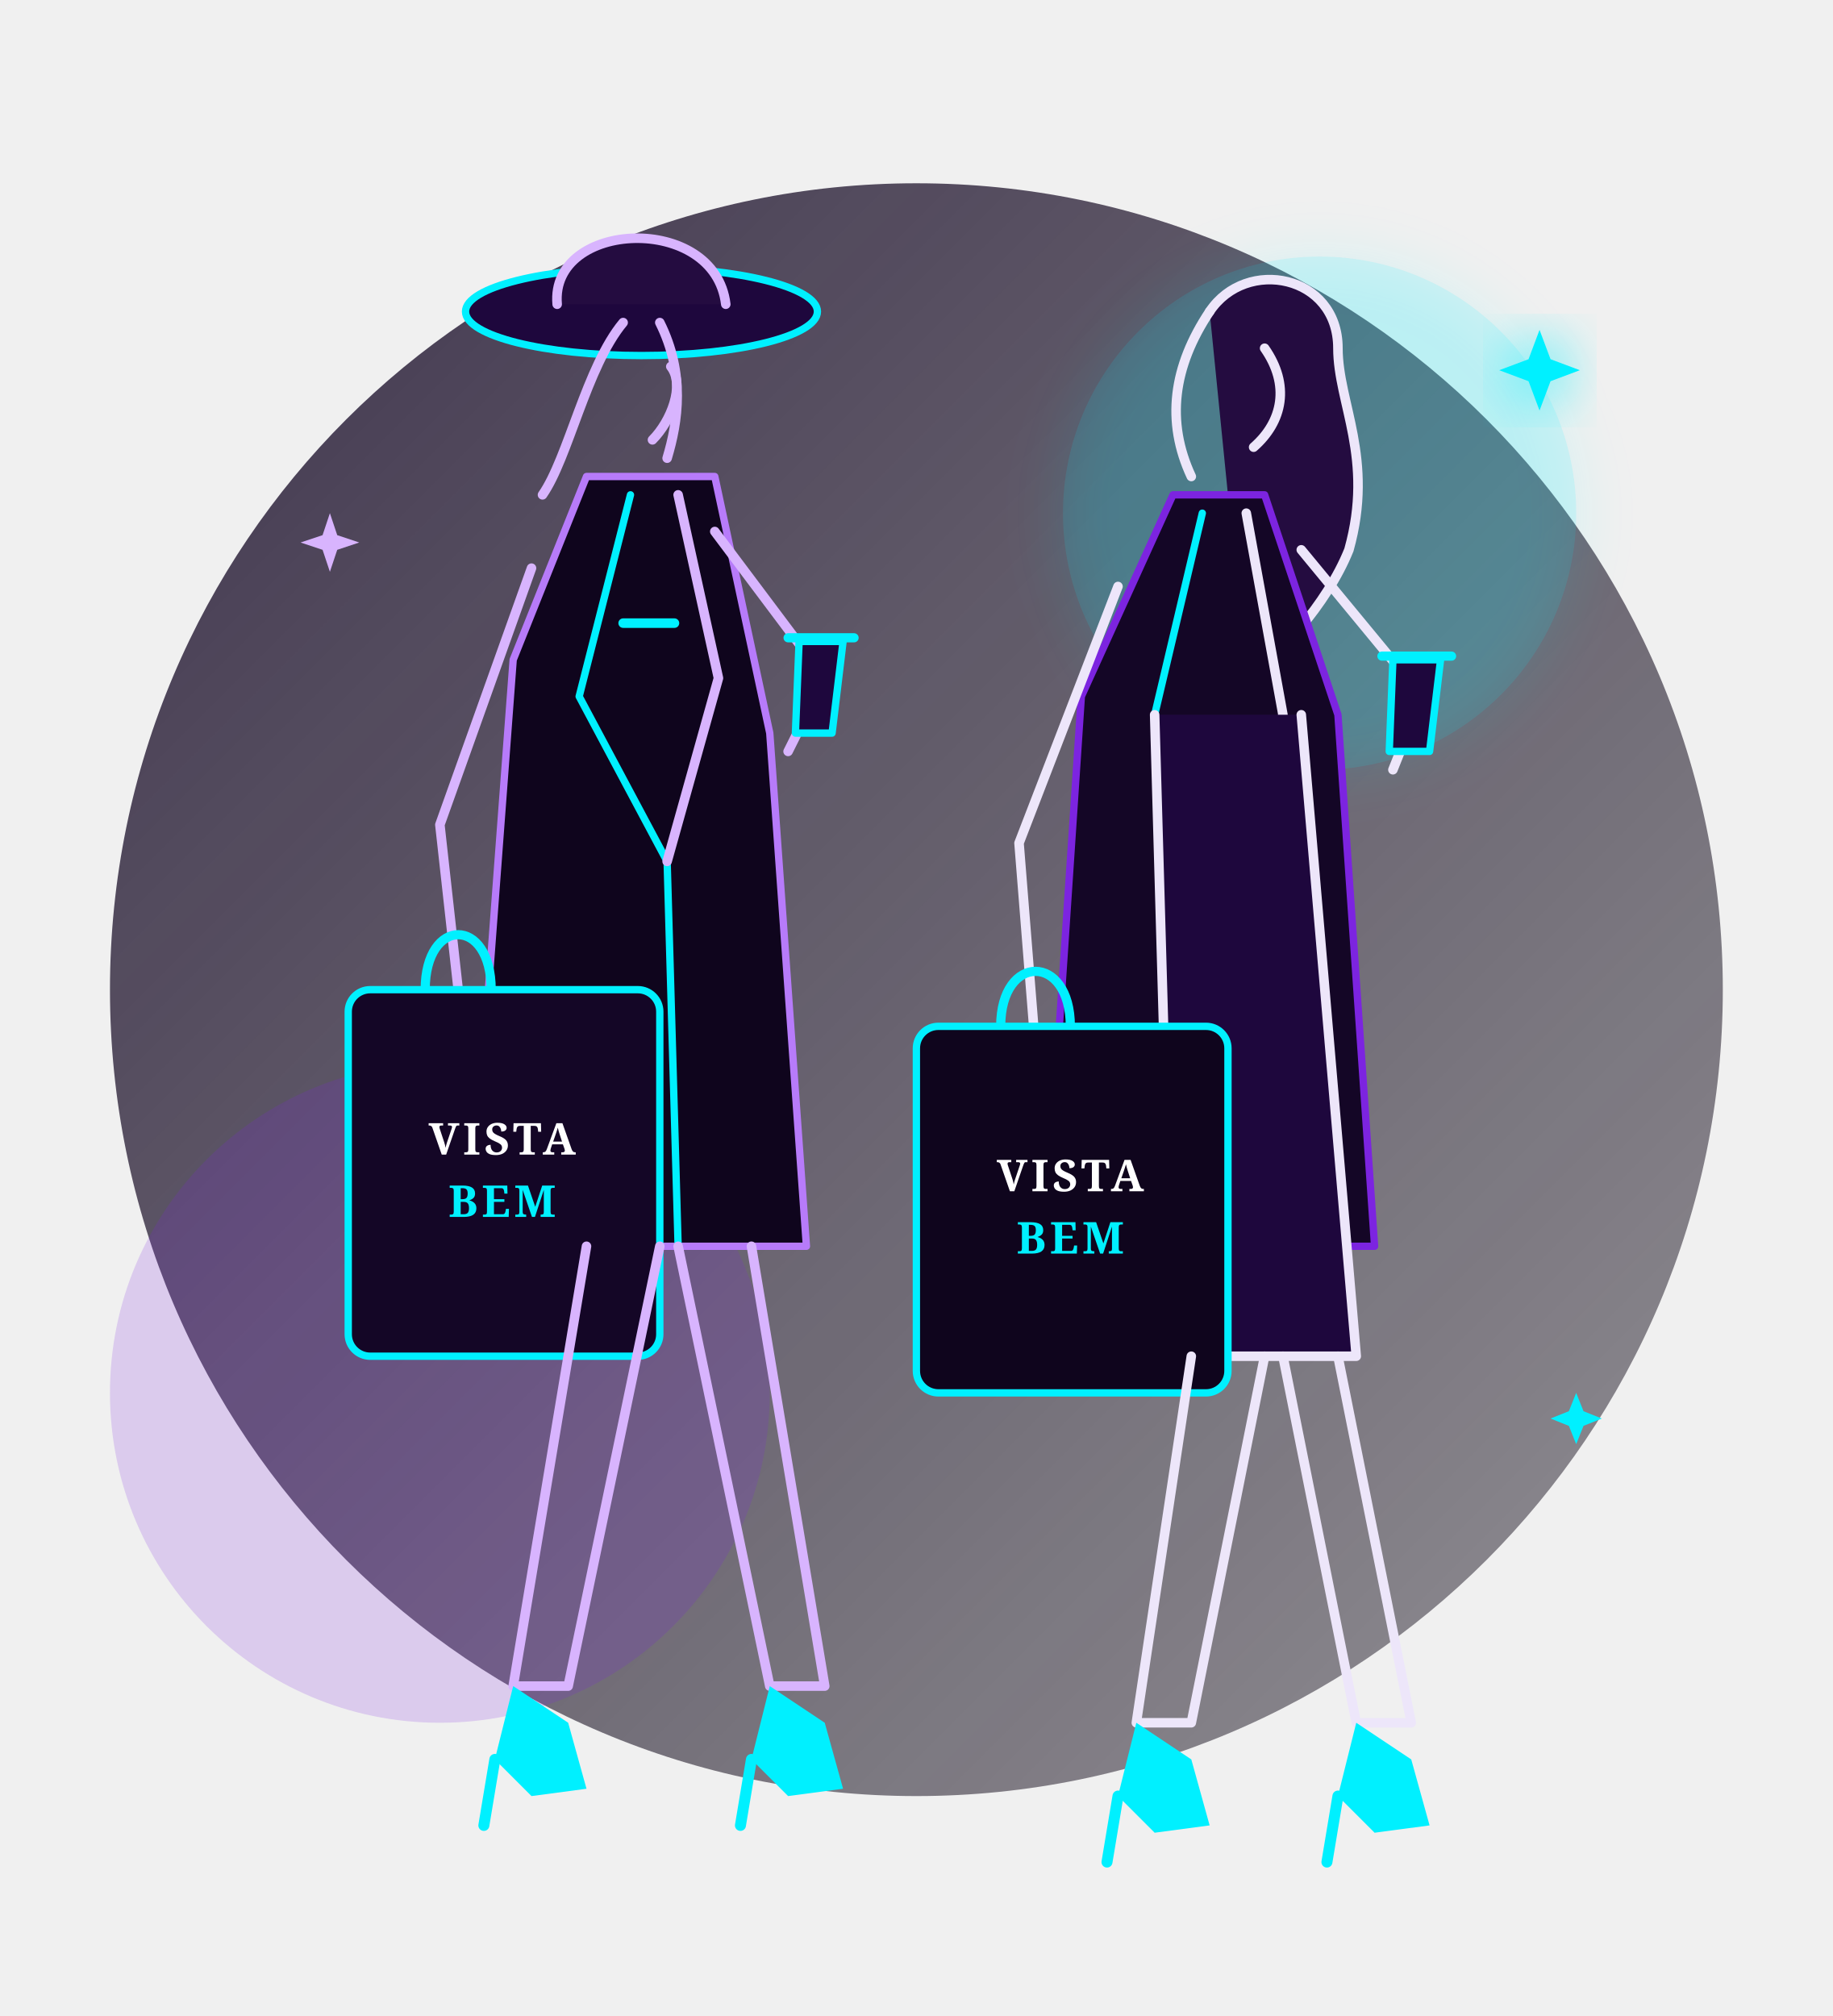
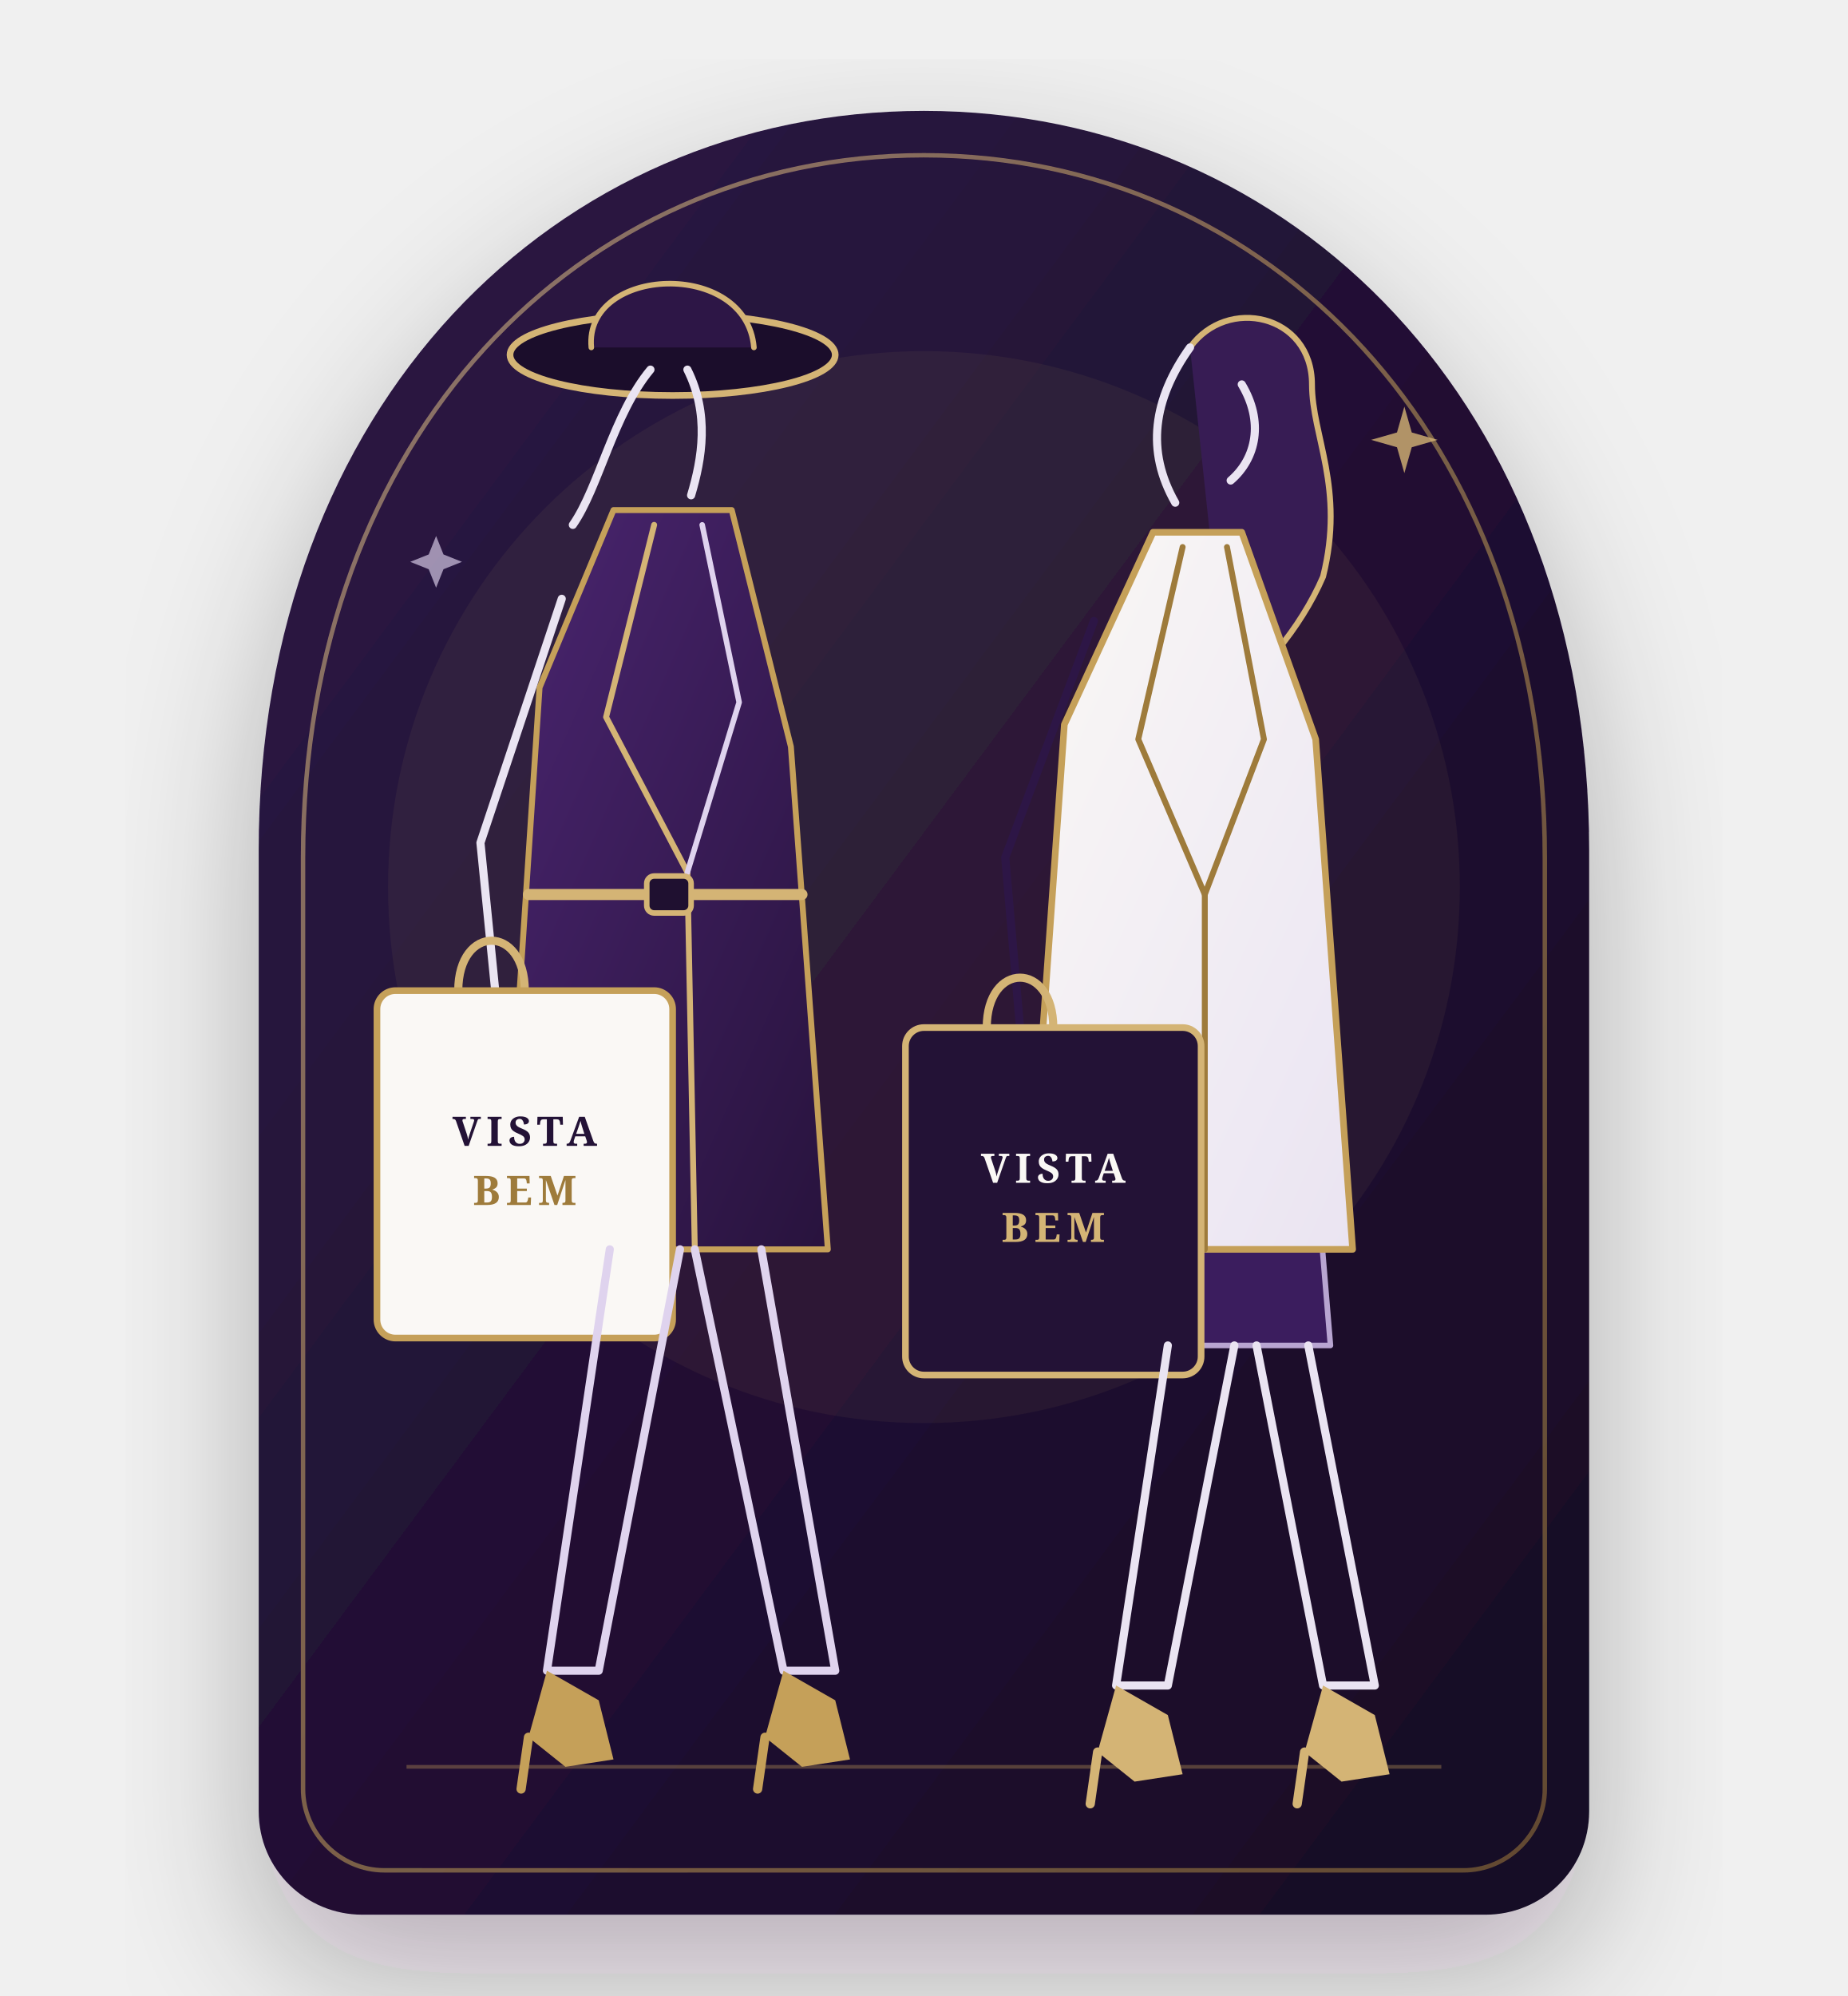
- <svg xmlns="http://www.w3.org/2000/svg" viewBox="0 0 500 550" width="500" height="550" fill="none">
+ <svg xmlns="http://www.w3.org/2000/svg" viewBox="0 0 500 540" width="500" height="540" fill="none">
  <defs>
-     <linearGradient id="heroBgGrad" x1="0%" y1="0%" x2="100%" y2="100%">
-       <stop offset="0%" stop-color="#140626" stop-opacity="0.8" />
-       <stop offset="100%" stop-color="#07020D" stop-opacity="0.4" />
+     <linearGradient id="editorialArch" x1="0%" y1="0%" x2="100%" y2="100%">
+       <stop offset="0%" stop-color="#2D1646" />
+       <stop offset="60%" stop-color="#1F1030" />
+       <stop offset="100%" stop-color="#170C24" />
    </linearGradient>
-     <linearGradient id="cyanNeonGrad" x1="0%" y1="0%" x2="100%" y2="100%">
-       <stop offset="0%" stop-color="#00F0FF" />
-       <stop offset="100%" stop-color="#06B6D4" />
+     <linearGradient id="coatPlum" x1="0%" y1="0%" x2="100%" y2="100%">
+       <stop offset="0%" stop-color="#4A2570" />
+       <stop offset="100%" stop-color="#28133D" />
    </linearGradient>
-     <filter id="softGlowCyan" x="-20%" y="-20%" width="140%" height="140%">
-       <feGaussianBlur stdDeviation="8" result="blur" />
-       <feComposite in="SourceGraphic" in2="blur" operator="over" />
+     <linearGradient id="coatIvory" x1="0%" y1="0%" x2="100%" y2="100%">
+       <stop offset="0%" stop-color="#FAF8F5" />
+       <stop offset="100%" stop-color="#EAE4F2" />
+     </linearGradient>
+     <linearGradient id="goldAccent" x1="0%" y1="0%" x2="100%" y2="100%">
+       <stop offset="0%" stop-color="#E2C792" />
+       <stop offset="50%" stop-color="#C5A059" />
+       <stop offset="100%" stop-color="#9E7B3B" />
+     </linearGradient>
+     <filter id="cardShadow" x="-10%" y="-10%" width="120%" height="125%">
+       <feDropShadow dx="0" dy="16" stdDeviation="20" flood-color="#12081C" flood-opacity="0.28" />
    </filter>
  </defs>
-   <circle cx="250" cy="270" r="220" fill="url(#heroBgGrad)" />
-   <circle cx="360" cy="140" r="70" fill="#00F0FF" fill-opacity="0.12" filter="url(#softGlowCyan)" />
-   <circle cx="120" cy="380" r="90" fill="#7C24E0" fill-opacity="0.18" />
-   <path d="M 420 90 L 423 98 L 431 101 L 423 104 L 420 112 L 417 104 L 409 101 L 417 98 Z" fill="#00F0FF" filter="url(#softGlowCyan)" />
-   <path d="M 90 140 L 92 146 L 98 148 L 92 150 L 90 156 L 88 150 L 82 148 L 88 146 Z" fill="#D8B4FE" />
-   <path d="M 430 380 L 432 385 L 437 387 L 432 389 L 430 394 L 428 389 L 423 387 L 428 385 Z" fill="#00F0FF" />
-   <g id="woman-hat" stroke="#D8B4FE" stroke-width="2.6" stroke-linecap="round" stroke-linejoin="round" fill="none">
-     <ellipse cx="175" cy="85" rx="48" ry="12" fill="#1E073D" stroke="#00F0FF" stroke-width="2" />
-     <path d="M 152 83 C 150 60, 195 58, 198 83" fill="#240C40" />
-     <path d="M 170 88 C 160 100, 155 125, 148 135" />
-     <path d="M 180 88 C 187 102, 185 115, 182 125" />
-     <path d="M 183 100 C 187 105, 183 115, 178 120" />
-     <path d="M 160 130 L 140 180 L 128 340 L 220 340 L 210 200 L 195 130 Z" fill="#0F051D" stroke="#B77BFA" stroke-width="2" />
-     <path d="M 172 135 L 158 190 L 182 235 L 185 340" stroke="#00F0FF" stroke-width="2" />
-     <path d="M 185 135 L 196 185 L 182 235" />
-     <path d="M 170 170 L 184 170" stroke="#00F0FF" />
-     <path d="M 195 145 L 225 185 L 215 205" />
-     <path d="M 218 175 L 230 175 L 227 200 L 217 200 Z" fill="#1E073D" stroke="#00F0FF" stroke-width="2" />
-     <path d="M 215 174 L 233 174" stroke="#00F0FF" stroke-width="2.5" />
-     <path d="M 145 155 L 120 225 L 125 270" />
-     <path d="M 116 270 C 116 250, 134 250, 134 270" stroke="#00F0FF" stroke-width="2.5" />
-     <rect x="95" y="270" width="85" height="100" rx="6" fill="#140626" stroke="#00F0FF" stroke-width="2" />
-     <text x="137" y="315" font-family="'Bodoni Moda', serif" font-size="12" font-weight="800" letter-spacing="1" fill="#FFFFFF" text-anchor="middle" stroke="none">VISTA</text>
-     <text x="137" y="332" font-family="'Bodoni Moda', serif" font-size="12" font-weight="800" letter-spacing="1" fill="#00F0FF" text-anchor="middle" stroke="none">BEM</text>
-     <path d="M 160 340 L 140 460 L 155 460 L 180 340" />
-     <path d="M 185 340 L 210 460 L 225 460 L 205 340" />
-     <path d="M 140 460 L 135 480 L 145 490 L 160 488 L 155 470 Z" fill="#00F0FF" stroke="none" />
-     <path d="M 135 480 L 132 498" stroke="#00F0FF" stroke-width="3" />
-     <path d="M 210 460 L 205 480 L 215 490 L 230 488 L 225 470 Z" fill="#00F0FF" stroke="none" />
-     <path d="M 205 480 L 202 498" stroke="#00F0FF" stroke-width="3" />
+   <g filter="url(#cardShadow)">
+     <path d="M 70,230 C 70,110 150,30 250,30 C 350,30 430,110 430,230 L 430,490 C 430,506 417,518 402,518 L 98,518 C 83,518 70,506 70,490 Z" fill="url(#editorialArch)" />
+     <path d="M 82,232 C 82,118 157,42 250,42 C 343,42 418,118 418,232 L 418,484 C 418,496 408,506 396,506 L 104,506 C 92,506 82,496 82,484 Z" stroke="url(#goldAccent)" stroke-width="1.2" stroke-opacity="0.55" fill="none" />
  </g>
-   <g id="woman-hair" stroke="#EDE6FA" stroke-width="2.6" stroke-linecap="round" stroke-linejoin="round" fill="none">
-     <path d="M 330 85 C 340 70, 365 75, 365 95 C 365 110, 375 125, 368 150 C 362 165, 348 180, 340 185" fill="#240C40" />
-     <path d="M 330 85 C 320 100, 318 115, 325 130" />
-     <path d="M 345 95 C 352 105, 350 115, 342 122" />
-     <path d="M 320 135 L 295 190 L 285 340 L 375 340 L 365 195 L 345 135 Z" fill="#140626" stroke="#7C24E0" stroke-width="2" />
-     <path d="M 328 140 L 315 195 L 335 240 L 335 340" stroke="#00F0FF" stroke-width="2" />
-     <path d="M 340 140 L 350 195 L 335 240" />
-     <path d="M 315 195 L 320 370 L 370 370 L 355 195" fill="#1E073D" />
-     <path d="M 355 150 L 388 190 L 380 210" />
-     <path d="M 380 180 L 393 180 L 390 205 L 379 205 Z" fill="#1E073D" stroke="#00F0FF" stroke-width="2" />
-     <path d="M 377 179 L 396 179" stroke="#00F0FF" stroke-width="2.5" />
-     <path d="M 305 160 L 278 230 L 282 280" />
-     <path d="M 273 280 C 273 260, 292 260, 292 280" stroke="#00F0FF" stroke-width="2.5" />
-     <rect x="250" y="280" width="85" height="100" rx="6" fill="#0F051D" stroke="#00F0FF" stroke-width="2" />
-     <text x="292" y="325" font-family="'Bodoni Moda', serif" font-size="12" font-weight="800" letter-spacing="1" fill="#FFFFFF" text-anchor="middle" stroke="none">VISTA</text>
-     <text x="292" y="342" font-family="'Bodoni Moda', serif" font-size="12" font-weight="800" letter-spacing="1" fill="#00F0FF" text-anchor="middle" stroke="none">BEM</text>
-     <path d="M 325 370 L 310 470 L 325 470 L 345 370" />
-     <path d="M 350 370 L 370 470 L 385 470 L 365 370" />
-     <path d="M 310 470 L 305 490 L 315 500 L 330 498 L 325 480 Z" fill="#00F0FF" stroke="none" />
-     <path d="M 305 490 L 302 508" stroke="#00F0FF" stroke-width="3" />
-     <path d="M 370 470 L 365 490 L 375 500 L 390 498 L 385 480 Z" fill="#00F0FF" stroke="none" />
-     <path d="M 365 490 L 362 508" stroke="#00F0FF" stroke-width="3" />
+   <circle cx="250" cy="240" r="145" fill="#C5A059" fill-opacity="0.07" />
+   <line x1="110" y1="478" x2="390" y2="478" stroke="#C5A059" stroke-width="1" stroke-opacity="0.35" />
+   <path d="M 380 110 L 382 117 L 389 119 L 382 121 L 380 128 L 378 121 L 371 119 L 378 117 Z" fill="#D4B475" fill-opacity="0.8" />
+   <path d="M 118 145 L 120 150 L 125 152 L 120 154 L 118 159 L 116 154 L 111 152 L 116 150 Z" fill="#DFD3EE" fill-opacity="0.65" />
+   <g id="woman-hat" stroke="#EAE4F2" stroke-width="2.2" stroke-linecap="round" stroke-linejoin="round" fill="none">
+     <ellipse cx="182" cy="96" rx="44" ry="11" fill="#1B0D2B" stroke="#D4B475" stroke-width="1.8" />
+     <path d="M 160 94 C 158 72, 202 70, 204 94" fill="#2D1646" stroke="#D4B475" stroke-width="1.5" />
+     <path d="M 176 100 C 166 112, 162 132, 155 142" />
+     <path d="M 186 100 C 192 112, 190 124, 187 134" />
+     <path d="M 166 138 L 146 186 L 136 338 L 224 338 L 214 202 L 198 138 Z" fill="url(#coatPlum)" stroke="#C5A059" stroke-width="1.6" />
+     <path d="M 177 142 L 164 194 L 186 236 L 188 338" stroke="#D4B475" stroke-width="1.6" />
+     <path d="M 190 142 L 200 190 L 186 236" stroke="#DFD3EE" stroke-width="1.5" />
+     <path d="M 143 242 L 217 242" stroke="#D4B475" stroke-width="3" />
+     <rect x="175" y="237" width="12" height="10" rx="2" fill="#1F1030" stroke="#D4B475" stroke-width="1.5" />
+     <path d="M 152 162 L 130 228 L 134 268" />
+     <path d="M 124 268 C 124 250, 142 250, 142 268" stroke="#D4B475" stroke-width="2.2" />
+     <rect x="102" y="268" width="80" height="94" rx="5" fill="#FAF8F5" stroke="#C5A059" stroke-width="1.8" />
+     <text x="142" y="310" font-family="'Bodoni Moda', Georgia, serif" font-size="11" font-weight="700" letter-spacing="1.5" fill="#231236" text-anchor="middle" stroke="none">VISTA</text>
+     <text x="142" y="326" font-family="'Bodoni Moda', Georgia, serif" font-size="11" font-weight="700" letter-spacing="1.5" fill="#9E7B3B" text-anchor="middle" stroke="none">BEM</text>
+     <path d="M 165 338 L 148 452 L 162 452 L 184 338" stroke="#DFD3EE" />
+     <path d="M 188 338 L 212 452 L 226 452 L 206 338" stroke="#DFD3EE" />
+     <path d="M 148 452 L 143 470 L 153 478 L 166 476 L 162 460 Z" fill="#C5A059" stroke="none" />
+     <path d="M 143 470 L 141 484" stroke="#C5A059" stroke-width="2.5" />
+     <path d="M 212 452 L 207 470 L 217 478 L 230 476 L 226 460 Z" fill="#C5A059" stroke="none" />
+     <path d="M 207 470 L 205 484" stroke="#C5A059" stroke-width="2.5" />
+   </g>
+   <g id="woman-hair" stroke="#EAE4F2" stroke-width="2.2" stroke-linecap="round" stroke-linejoin="round" fill="none">
+     <path d="M 322 94 C 332 80, 355 85, 355 104 C 355 118, 364 132, 358 156 C 352 170, 340 184, 332 188" fill="#371C54" stroke="#D4B475" stroke-width="1.6" />
+     <path d="M 322 94 C 312 108, 310 122, 318 136" />
+     <path d="M 336 104 C 342 114, 340 124, 333 130" />
+     <path d="M 306 196 L 310 364 L 360 364 L 346 196" fill="#3B1D5E" stroke="#B8A5D1" stroke-width="1.5" />
+     <path d="M 312 144 L 288 196 L 278 338 L 366 338 L 356 200 L 336 144 Z" fill="url(#coatIvory)" stroke="#C5A059" stroke-width="1.8" />
+     <path d="M 320 148 L 308 200 L 326 242 L 326 338" stroke="#9E7B3B" stroke-width="1.6" />
+     <path d="M 332 148 L 342 200 L 326 242" stroke="#9E7B3B" stroke-width="1.6" />
+     <path d="M 296 168 L 272 232 L 276 278" stroke="#2D1646" stroke-width="2.2" />
+     <path d="M 267 278 C 267 260, 285 260, 285 278" stroke="#D4B475" stroke-width="2.2" />
+     <rect x="245" y="278" width="80" height="94" rx="5" fill="#231236" stroke="#D4B475" stroke-width="1.8" />
+     <text x="285" y="320" font-family="'Bodoni Moda', Georgia, serif" font-size="11" font-weight="700" letter-spacing="1.5" fill="#FAF8F5" text-anchor="middle" stroke="none">VISTA</text>
+     <text x="285" y="336" font-family="'Bodoni Moda', Georgia, serif" font-size="11" font-weight="700" letter-spacing="1.5" fill="#D4B475" text-anchor="middle" stroke="none">BEM</text>
+     <path d="M 316 364 L 302 456 L 316 456 L 334 364" />
+     <path d="M 340 364 L 358 456 L 372 456 L 354 364" />
+     <path d="M 302 456 L 297 474 L 307 482 L 320 480 L 316 464 Z" fill="#D4B475" stroke="none" />
+     <path d="M 297 474 L 295 488" stroke="#D4B475" stroke-width="2.5" />
+     <path d="M 358 456 L 353 474 L 363 482 L 376 480 L 372 464 Z" fill="#D4B475" stroke="none" />
+     <path d="M 353 474 L 351 488" stroke="#D4B475" stroke-width="2.5" />
  </g>
</svg>
